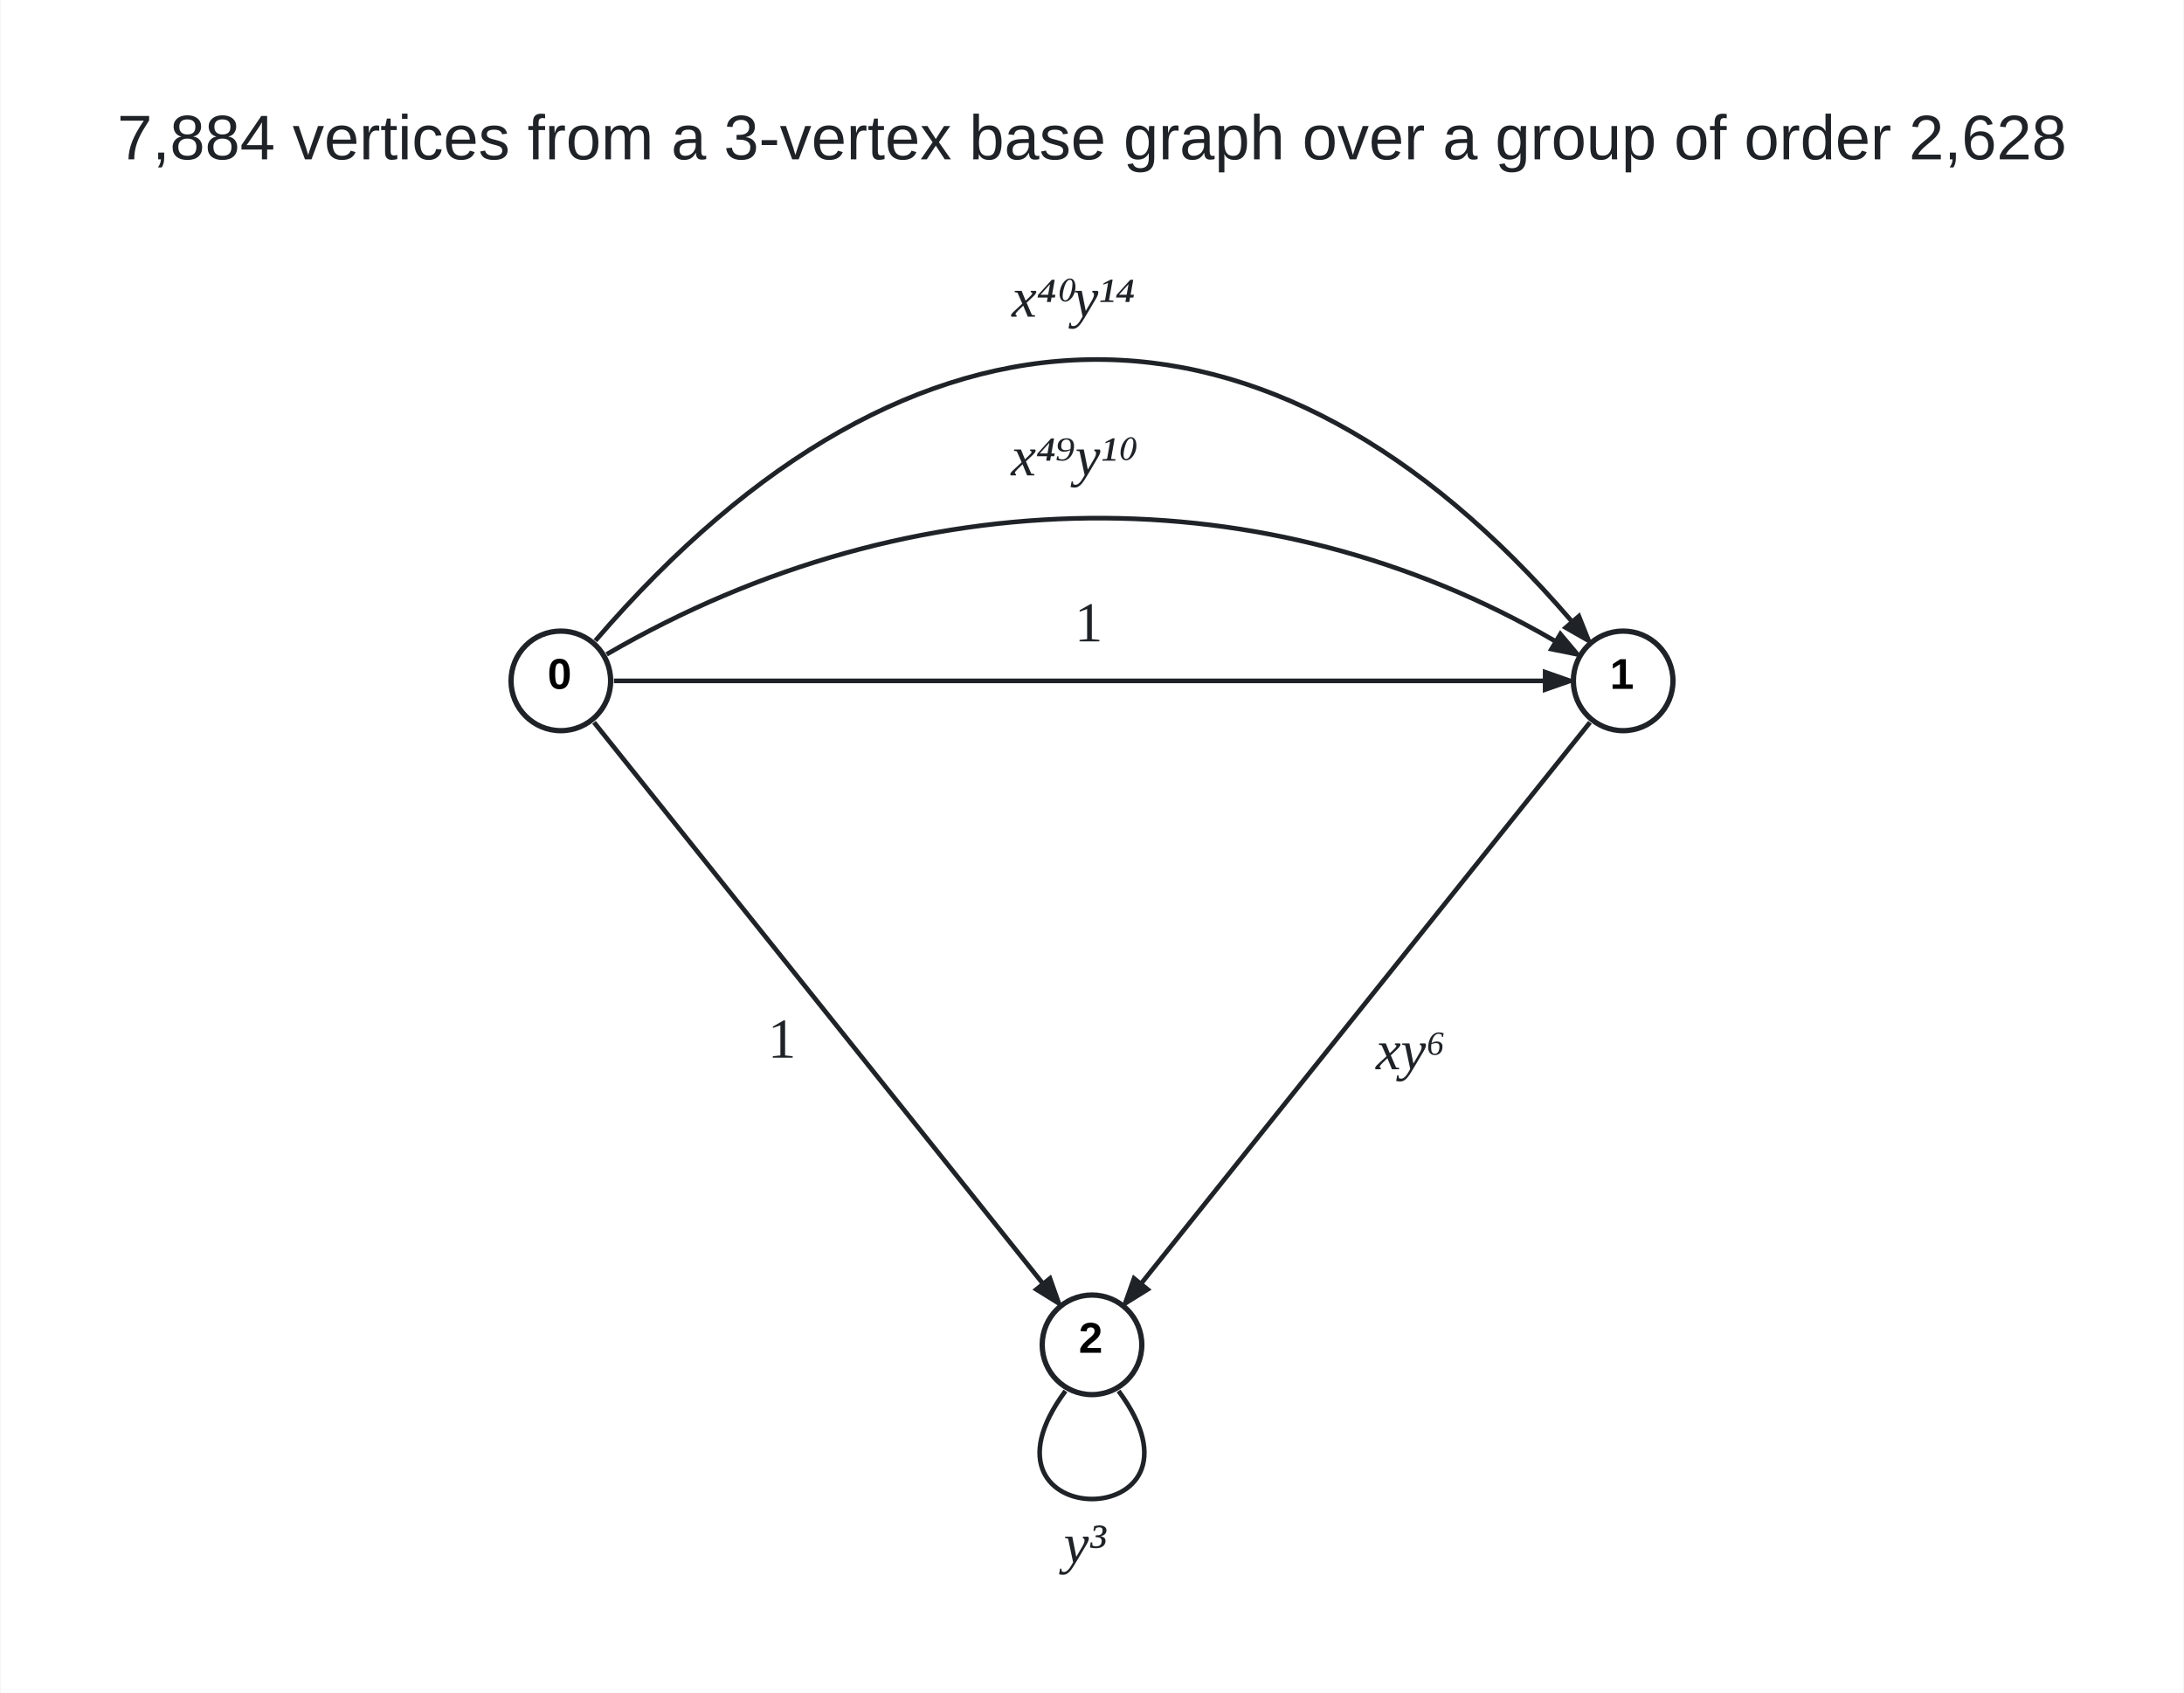
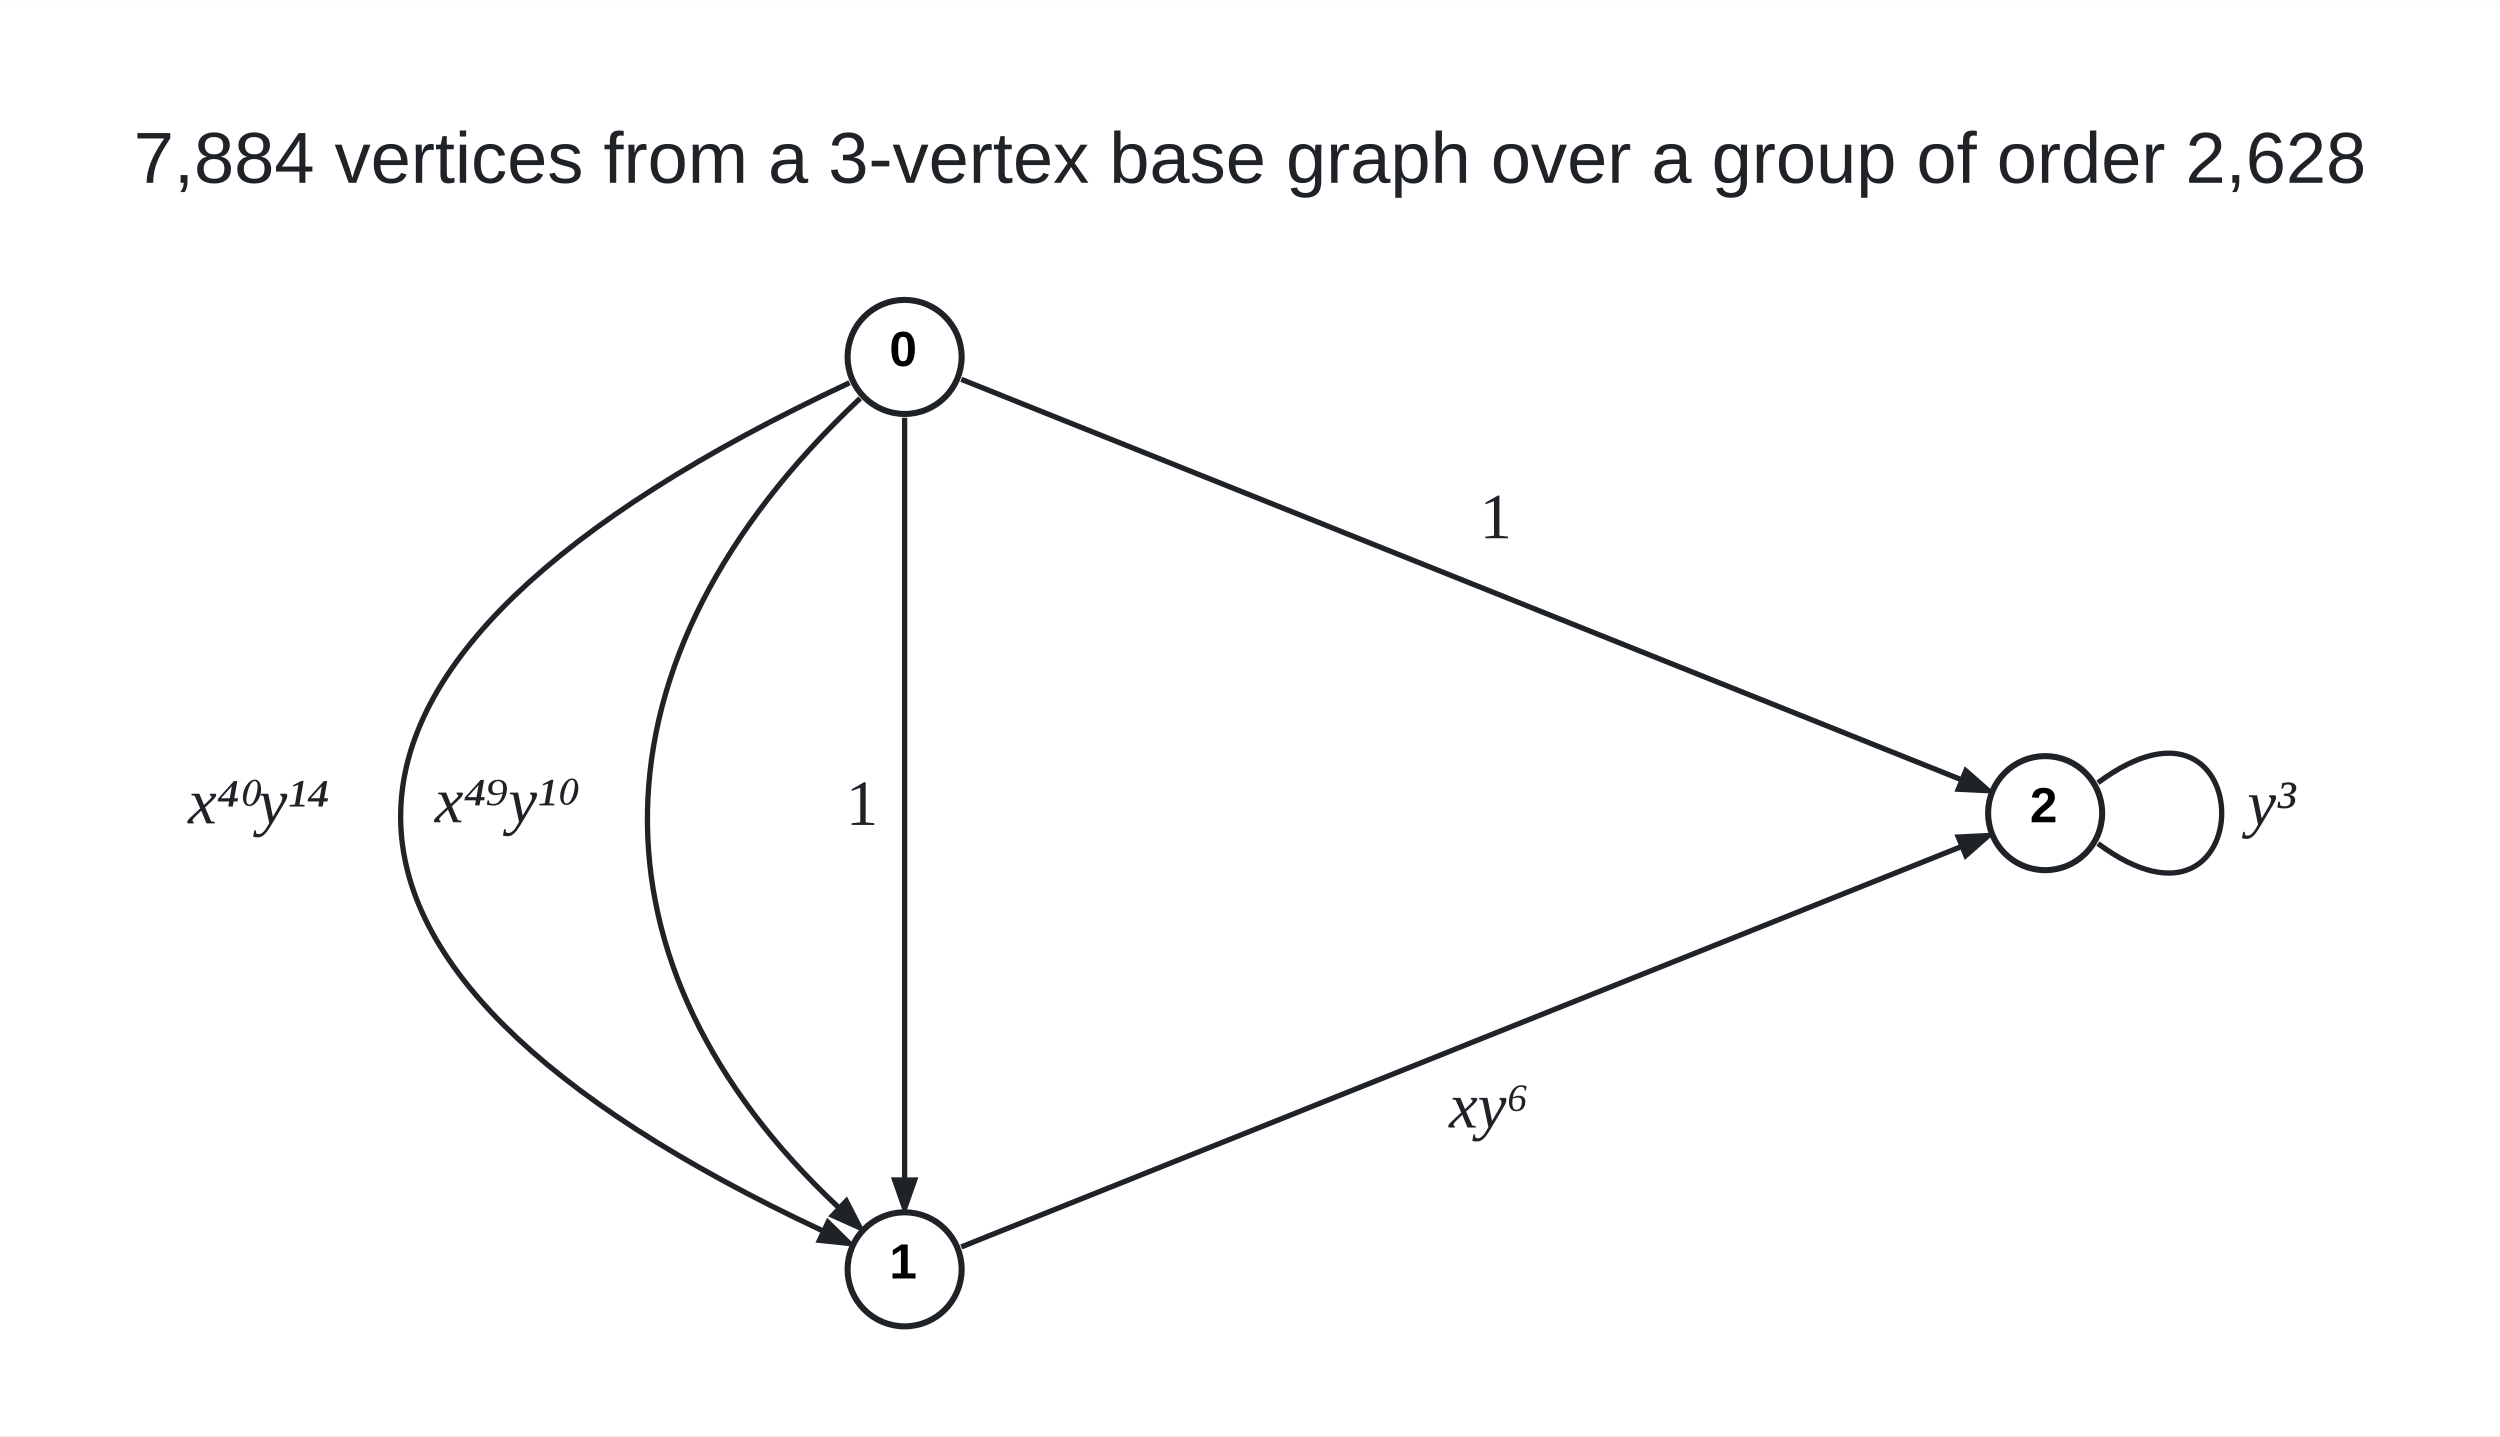
- <svg xmlns="http://www.w3.org/2000/svg" width="658pt" height="510pt" viewBox="0.00 0.00 657.60 509.90">
-   <g id="graph0" class="graph" transform="scale(1 1) rotate(0) translate(153.8 481.1)">
-     <polygon fill="white" stroke="transparent" points="-153.8,28.8 -153.8,-481.1 503.8,-481.1 503.8,28.8 -153.8,28.8" />
-     <text text-anchor="middle" x="175" y="-433.1" font-family="Arial" font-size="19.00" fill="#1f2328">7,884 vertices from a 3-vertex base graph over a group of order 2,628</text>
-     <text text-anchor="middle" x="175" y="-412.1" font-family="Arial" font-size="19.00" fill="#1f2328"> </text>
+ <svg xmlns="http://www.w3.org/2000/svg" width="658pt" height="378pt" viewBox="0.00 0.00 657.60 377.60">
+   <g id="graph0" class="graph" transform="scale(1 1) rotate(0) translate(41.45 348.8)">
+     <polygon fill="white" stroke="transparent" points="-41.45,28.8 -41.45,-348.8 616.15,-348.8 616.15,28.8 -41.45,28.8" />
+     <text text-anchor="middle" x="287.35" y="-300.8" font-family="Arial" font-size="19.00" fill="#1f2328">7,884 vertices from a 3-vertex base graph over a group of order 2,628</text>
+     <text text-anchor="middle" x="287.35" y="-279.8" font-family="Arial" font-size="19.00" fill="#1f2328"> </text>
    <g id="edge1" class="edge">
-       <path fill="none" stroke="#1f2328" stroke-width="1.4" d="M31,-276C121.7,-276 228.3,-276 311,-276" />
-       <polygon fill="#1f2328" stroke="#1f2328" stroke-width="1.4" points="311.5,-278.63 319,-276 311.5,-273.38 311.5,-278.63" />
+       <path fill="none" stroke="#1f2328" stroke-width="1.4" d="M196.5,-239C196.5,-175 196.5,-95 196.5,-39" />
+       <polygon fill="#1f2328" stroke="#1f2328" stroke-width="1.4" points="199.13,-38.5 196.5,-31 193.88,-38.5 199.13,-38.5" />
    </g>
    <g id="edge4" class="edge">
-       <path fill="none" stroke="#1f2328" stroke-width="1.4" d="M28.8,-284C121.7,-338 228.3,-338 314.3,-288.1" />
-       <polygon fill="#1f2328" stroke="#1f2328" stroke-width="1.4" points="316.09,-290.09 321.2,-284 313.41,-285.57 316.09,-290.09" />
+       <path fill="none" stroke="#1f2328" stroke-width="1.4" d="M184.8,-244.1C111.2,-175 111.2,-95 179,-31.4" />
+       <polygon fill="#1f2328" stroke="#1f2328" stroke-width="1.4" points="181.16,-32.97 184.8,-25.9 177.55,-29.16 181.16,-32.97" />
    </g>
    <g id="edge5" class="edge">
-       <path fill="none" stroke="#1f2328" stroke-width="1.4" d="M25.4,-288.1C121.7,-400 228.3,-400 319.3,-294.2" />
-       <polygon fill="#1f2328" stroke="#1f2328" stroke-width="1.4" points="321.66,-295.48 324.6,-288.1 317.7,-292.04 321.66,-295.48" />
+       <path fill="none" stroke="#1f2328" stroke-width="1.4" d="M182,-248.2C25.8,-175 25.8,-95 174.8,-25.2" />
+       <polygon fill="#1f2328" stroke="#1f2328" stroke-width="1.4" points="176.34,-27.38 182,-21.8 174.1,-22.63 176.34,-27.38" />
    </g>
    <g id="edge2" class="edge">
-       <path fill="none" stroke="#1f2328" stroke-width="1.4" d="M25,-263.5C68.3,-209.3 121.7,-142.7 160,-94.7" />
-       <polygon fill="#1f2328" stroke="#1f2328" stroke-width="1.4" points="162.34,-95.99 165,-88.5 158.25,-92.69 162.34,-95.99" />
+       <path fill="none" stroke="#1f2328" stroke-width="1.4" d="M211.4,-249.1C296.5,-215 396.5,-175 474.2,-143.9" />
+       <polygon fill="#1f2328" stroke="#1f2328" stroke-width="1.4" points="475.64,-146.15 481.6,-140.9 473.66,-141.29 475.64,-146.15" />
    </g>
    <g id="edge3" class="edge">
-       <path fill="none" stroke="#1f2328" stroke-width="1.4" d="M325,-263.5C281.7,-209.3 228.3,-142.7 190,-94.7" />
-       <polygon fill="#1f2328" stroke="#1f2328" stroke-width="1.4" points="191.75,-92.69 185,-88.5 187.66,-95.99 191.75,-92.69" />
+       <path fill="none" stroke="#1f2328" stroke-width="1.4" d="M211.4,-20.9C296.5,-55 396.5,-95 474.2,-126.1" />
+       <polygon fill="#1f2328" stroke="#1f2328" stroke-width="1.4" points="473.66,-128.71 481.6,-129.1 475.64,-123.85 473.66,-128.71" />
    </g>
    <g id="edge6" class="edge">
-       <path fill="none" stroke="#1f2328" stroke-width="1.4" d="M183,-62.1C215.2,-18.7 134.8,-18.7 167,-62.1" />
+       <path fill="none" stroke="#1f2328" stroke-width="1.4" d="M510.4,-143C553.8,-175.2 553.8,-94.8 510.4,-127" />
    </g>
    <g id="node1" class="node">
-       <ellipse fill="white" stroke="#1f2328" stroke-width="1.6" cx="15" cy="-276" rx="15" ry="15" />
-       <text text-anchor="start" x="11" y="-273.6" font-family="Arial" font-weight="bold" font-size="13.00">0</text>
+       <ellipse fill="white" stroke="#1f2328" stroke-width="1.6" cx="196.5" cy="-255" rx="15" ry="15" />
+       <text text-anchor="start" x="192.5" y="-252.6" font-family="Arial" font-weight="bold" font-size="13.00">0</text>
    </g>
    <g id="node2" class="node">
-       <ellipse fill="white" stroke="#1f2328" stroke-width="1.6" cx="335" cy="-276" rx="15" ry="15" />
-       <text text-anchor="start" x="331" y="-273.6" font-family="Arial" font-weight="bold" font-size="13.00">1</text>
+       <ellipse fill="white" stroke="#1f2328" stroke-width="1.6" cx="196.5" cy="-15" rx="15" ry="15" />
+       <text text-anchor="start" x="192.5" y="-12.6" font-family="Arial" font-weight="bold" font-size="13.00">1</text>
    </g>
    <g id="node3" class="node">
-       <ellipse fill="white" stroke="#1f2328" stroke-width="1.6" cx="175" cy="-76" rx="15" ry="15" />
-       <text text-anchor="start" x="171" y="-73.6" font-family="Arial" font-weight="bold" font-size="13.00">2</text>
+       <ellipse fill="white" stroke="#1f2328" stroke-width="1.6" cx="496.5" cy="-135" rx="15" ry="15" />
+       <text text-anchor="start" x="492.5" y="-132.6" font-family="Arial" font-weight="bold" font-size="13.00">2</text>
    </g>
    <g id="node4" class="node">
-       <text text-anchor="middle" x="174" y="-287.9" font-family="Times New Roman" font-size="17.00" fill="#1f2328">1</text>
+       <text text-anchor="middle" x="185.3" y="-131.9" font-family="Times New Roman" font-size="17.00" fill="#1f2328">1</text>
    </g>
    <g id="node5" class="node">
-       <text text-anchor="middle" x="81.6" y="-162.5" font-family="Times New Roman" font-size="17.00" fill="#1f2328">1</text>
+       <text text-anchor="middle" x="352" y="-207.3" font-family="Times New Roman" font-size="17.00" fill="#1f2328">1</text>
    </g>
    <g id="node6" class="node">
-       <text text-anchor="start" x="260.5" y="-159" font-family="Times New Roman" font-style="italic" font-size="17.00" fill="#1f2328">xy⁶</text>
+       <text text-anchor="start" x="339.7" y="-52.3" font-family="Times New Roman" font-style="italic" font-size="17.00" fill="#1f2328">xy⁶</text>
    </g>
    <g id="node7" class="node">
-       <text text-anchor="start" x="150.6" y="-337.9" font-family="Times New Roman" font-style="italic" font-size="17.00" fill="#1f2328">x⁴⁹y¹⁰</text>
+       <text text-anchor="start" x="72.9" y="-132.6" font-family="Times New Roman" font-style="italic" font-size="17.00" fill="#1f2328">x⁴⁹y¹⁰</text>
    </g>
    <g id="node8" class="node">
-       <text text-anchor="start" x="150.8" y="-385.7" font-family="Times New Roman" font-style="italic" font-size="17.00" fill="#1f2328">x⁴⁰y¹⁴</text>
+       <text text-anchor="start" x="8" y="-132.3" font-family="Times New Roman" font-style="italic" font-size="17.00" fill="#1f2328">x⁴⁰y¹⁴</text>
    </g>
    <g id="node11" class="node">
-       <text text-anchor="start" x="166.5" y="-10.4" font-family="Times New Roman" font-style="italic" font-size="17.00" fill="#1f2328">y³</text>
+       <text text-anchor="start" x="549.7" y="-131.9" font-family="Times New Roman" font-style="italic" font-size="17.00" fill="#1f2328">y³</text>
    </g>
  </g>
</svg>
